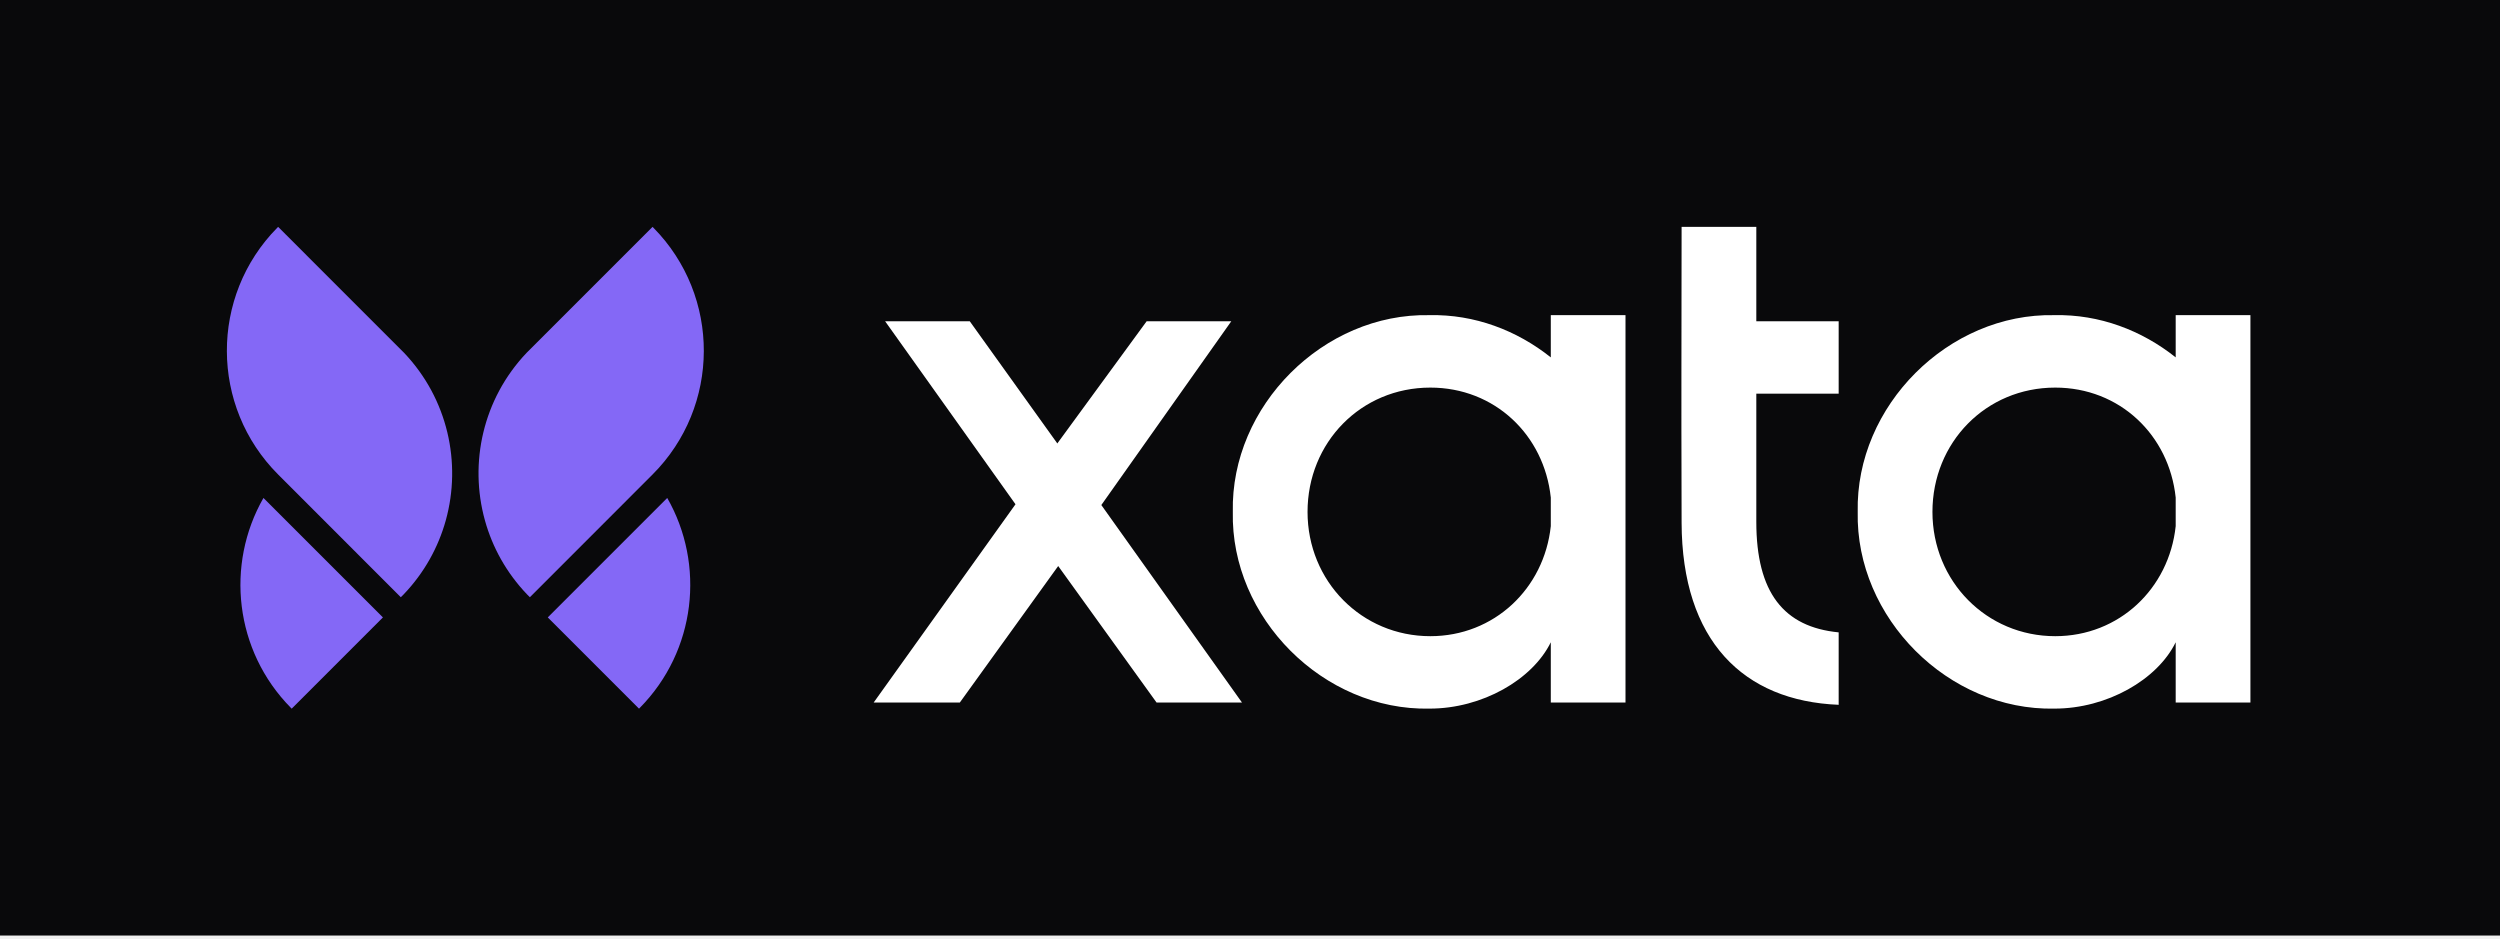
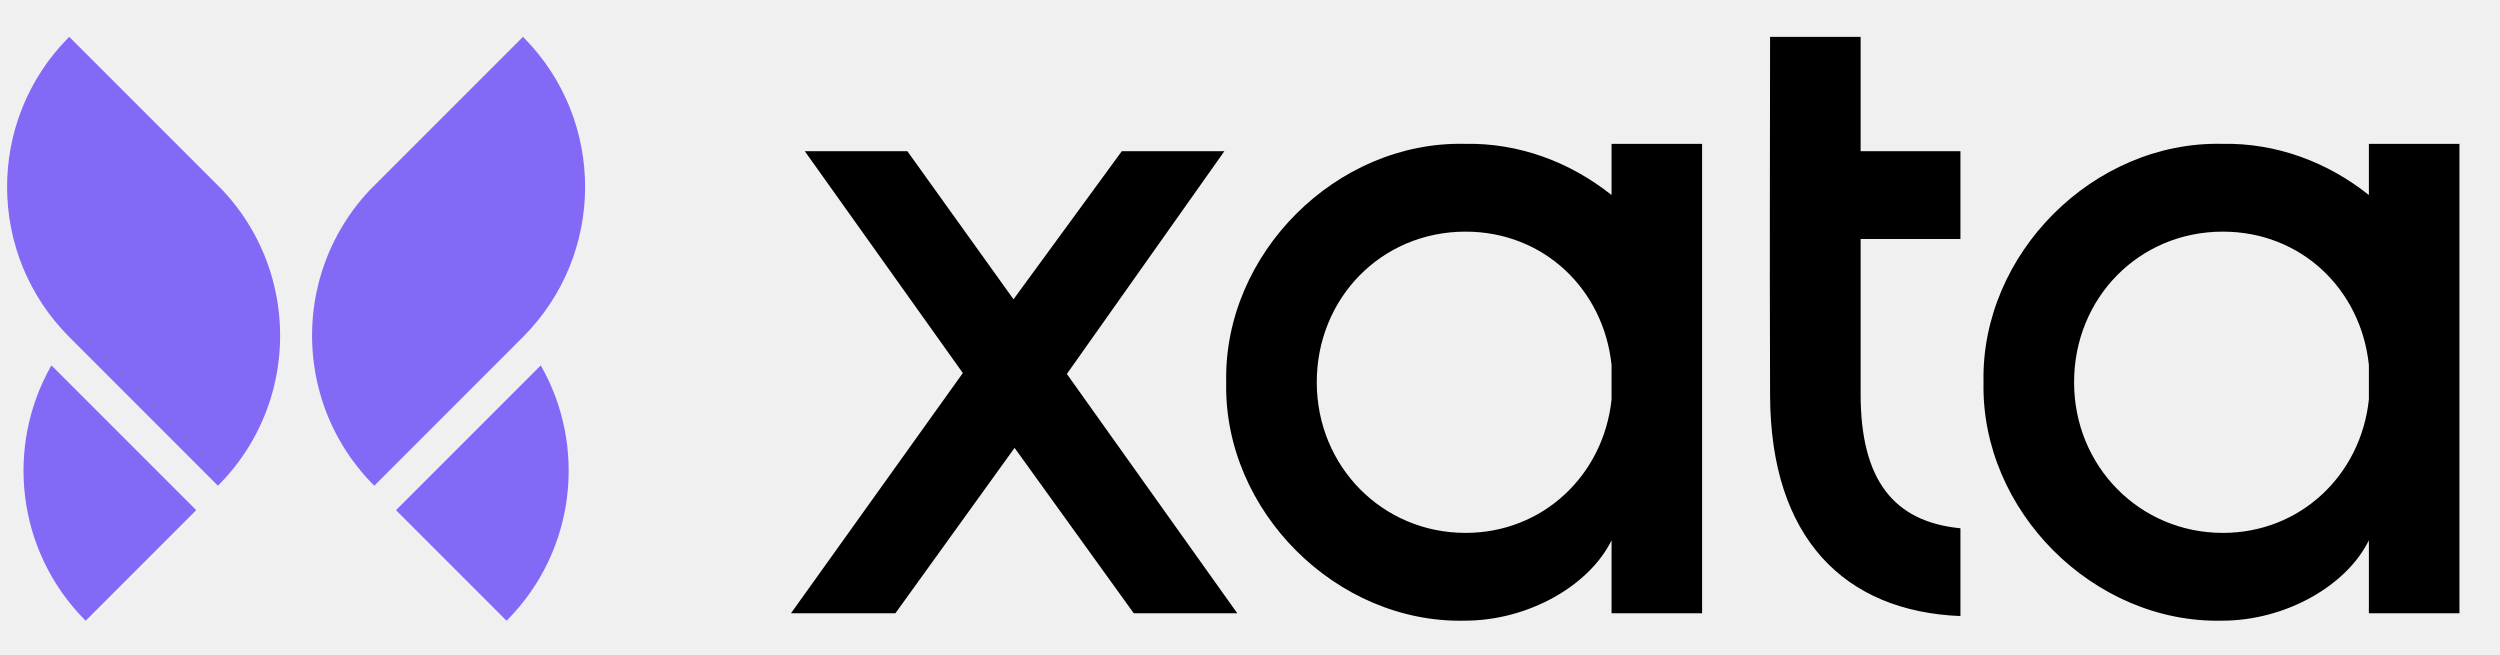
- <svg xmlns="http://www.w3.org/2000/svg" width="509" height="191" viewBox="0 0 509 191" fill="none">
-   <rect width="509" height="190.474" fill="#09090B" />
-   <path fill-rule="evenodd" clip-rule="evenodd" d="M374.353 80.156V65.407H357.585V46.191H342.374C342.367 78 342.283 72.247 342.374 106.392C342.435 130.458 354.947 142.722 374.353 143.498V128.751C363.173 127.661 357.585 120.676 357.585 106.237V80.156H374.353ZM215.296 90.248L233.459 65.407H250.692L224.231 102.824C233.786 116.219 243.325 129.623 252.864 143.031H235.474L215.449 115.243L195.424 143.031H177.882L206.755 102.669L180.211 65.407H197.442C203.404 73.703 209.354 82.008 215.296 90.318V90.248ZM315.742 101.302V107.12C314.385 119.845 304.21 129.526 291.21 129.526C277.236 129.526 266.216 118.348 266.216 104.219C266.216 90.094 277.082 78.915 291.21 78.915C304.348 78.915 314.398 88.585 315.742 101.302ZM442.971 101.302V107.12C441.619 119.845 431.444 129.526 418.443 129.526C404.472 129.526 393.446 118.348 393.446 104.219C393.446 90.094 404.315 78.915 418.443 78.915C431.583 78.915 441.633 88.585 442.971 101.302ZM458.186 102.791V64.165H442.971V72.763C436.081 67.261 427.433 63.968 418.289 64.165C396.708 63.701 377.77 82.643 378.231 104.219C377.77 125.8 396.708 144.738 418.289 144.274C429 144.274 439.247 138.375 442.971 130.768V143.031H458.186V104.219C458.194 103.742 458.193 103.265 458.186 102.791ZM251.002 104.219C250.537 125.8 269.474 144.738 291.058 144.274C301.769 144.274 312.013 138.375 315.742 130.768V143.031H330.951V104.219C330.96 103.742 330.96 103.265 330.951 102.791V64.165H315.742V72.765C308.85 67.263 300.204 63.968 291.058 64.165C269.474 63.701 250.537 82.643 251.002 104.219Z" fill="white" />
+ <svg xmlns="http://www.w3.org/2000/svg" viewBox="45 40 420 110" preserveAspectRatio="xMinYMid meet">
+   <path fill-rule="evenodd" clip-rule="evenodd" d="M374.353 80.156V65.407H357.585V46.191H342.374C342.367 78 342.283 72.247 342.374 106.392C342.435 130.458 354.947 142.722 374.353 143.498V128.751C363.173 127.661 357.585 120.676 357.585 106.237V80.156H374.353ZM215.296 90.248L233.459 65.407H250.692L224.231 102.824C233.786 116.219 243.325 129.623 252.864 143.031H235.474L215.449 115.243L195.424 143.031H177.882L206.755 102.669L180.211 65.407H197.442C203.404 73.703 209.354 82.008 215.296 90.318V90.248ZM315.742 101.302V107.12C314.385 119.845 304.21 129.526 291.21 129.526C277.236 129.526 266.216 118.348 266.216 104.219C266.216 90.094 277.082 78.915 291.21 78.915C304.348 78.915 314.398 88.585 315.742 101.302ZM442.971 101.302V107.12C441.619 119.845 431.444 129.526 418.443 129.526C404.472 129.526 393.446 118.348 393.446 104.219C393.446 90.094 404.315 78.915 418.443 78.915C431.583 78.915 441.633 88.585 442.971 101.302ZM458.186 102.791V64.165H442.971V72.763C436.081 67.261 427.433 63.968 418.289 64.165C396.708 63.701 377.77 82.643 378.231 104.219C377.77 125.8 396.708 144.738 418.289 144.274C429 144.274 439.247 138.375 442.971 130.768V143.031H458.186V104.219C458.194 103.742 458.193 103.265 458.186 102.791ZM251.002 104.219C250.537 125.8 269.474 144.738 291.058 144.274C301.769 144.274 312.013 138.375 315.742 130.768V143.031H330.951V104.219C330.96 103.742 330.96 103.265 330.951 102.791V64.165H315.742V72.765C308.85 67.263 300.204 63.968 291.058 64.165C269.474 63.701 250.537 82.643 251.002 104.219Z" fill="currentColor" />
  <path fill-rule="evenodd" clip-rule="evenodd" d="M135.85 101.384C143.598 114.932 141.743 132.479 130.276 144.108L130.103 144.283L111.528 125.705L135.85 101.384ZM90.766 105.934C89.242 111.427 86.384 116.626 82.185 121.017L81.605 121.596L56.636 96.616C42.772 82.75 42.709 60.304 56.454 46.364L56.629 46.191L82.287 71.85C91.177 81.223 94.003 94.242 90.766 105.934ZM53.639 101.384C45.889 114.932 47.749 132.479 59.214 144.108L59.389 144.283L77.964 125.705L53.639 101.384ZM98.725 105.934C100.244 111.427 103.108 116.626 107.306 121.017L107.886 121.596L132.852 96.616C146.719 82.75 146.778 60.304 133.034 46.364L132.861 46.191L107.201 71.85C98.314 81.223 95.484 94.242 98.725 105.934Z" fill="#8468F6" />
</svg>
